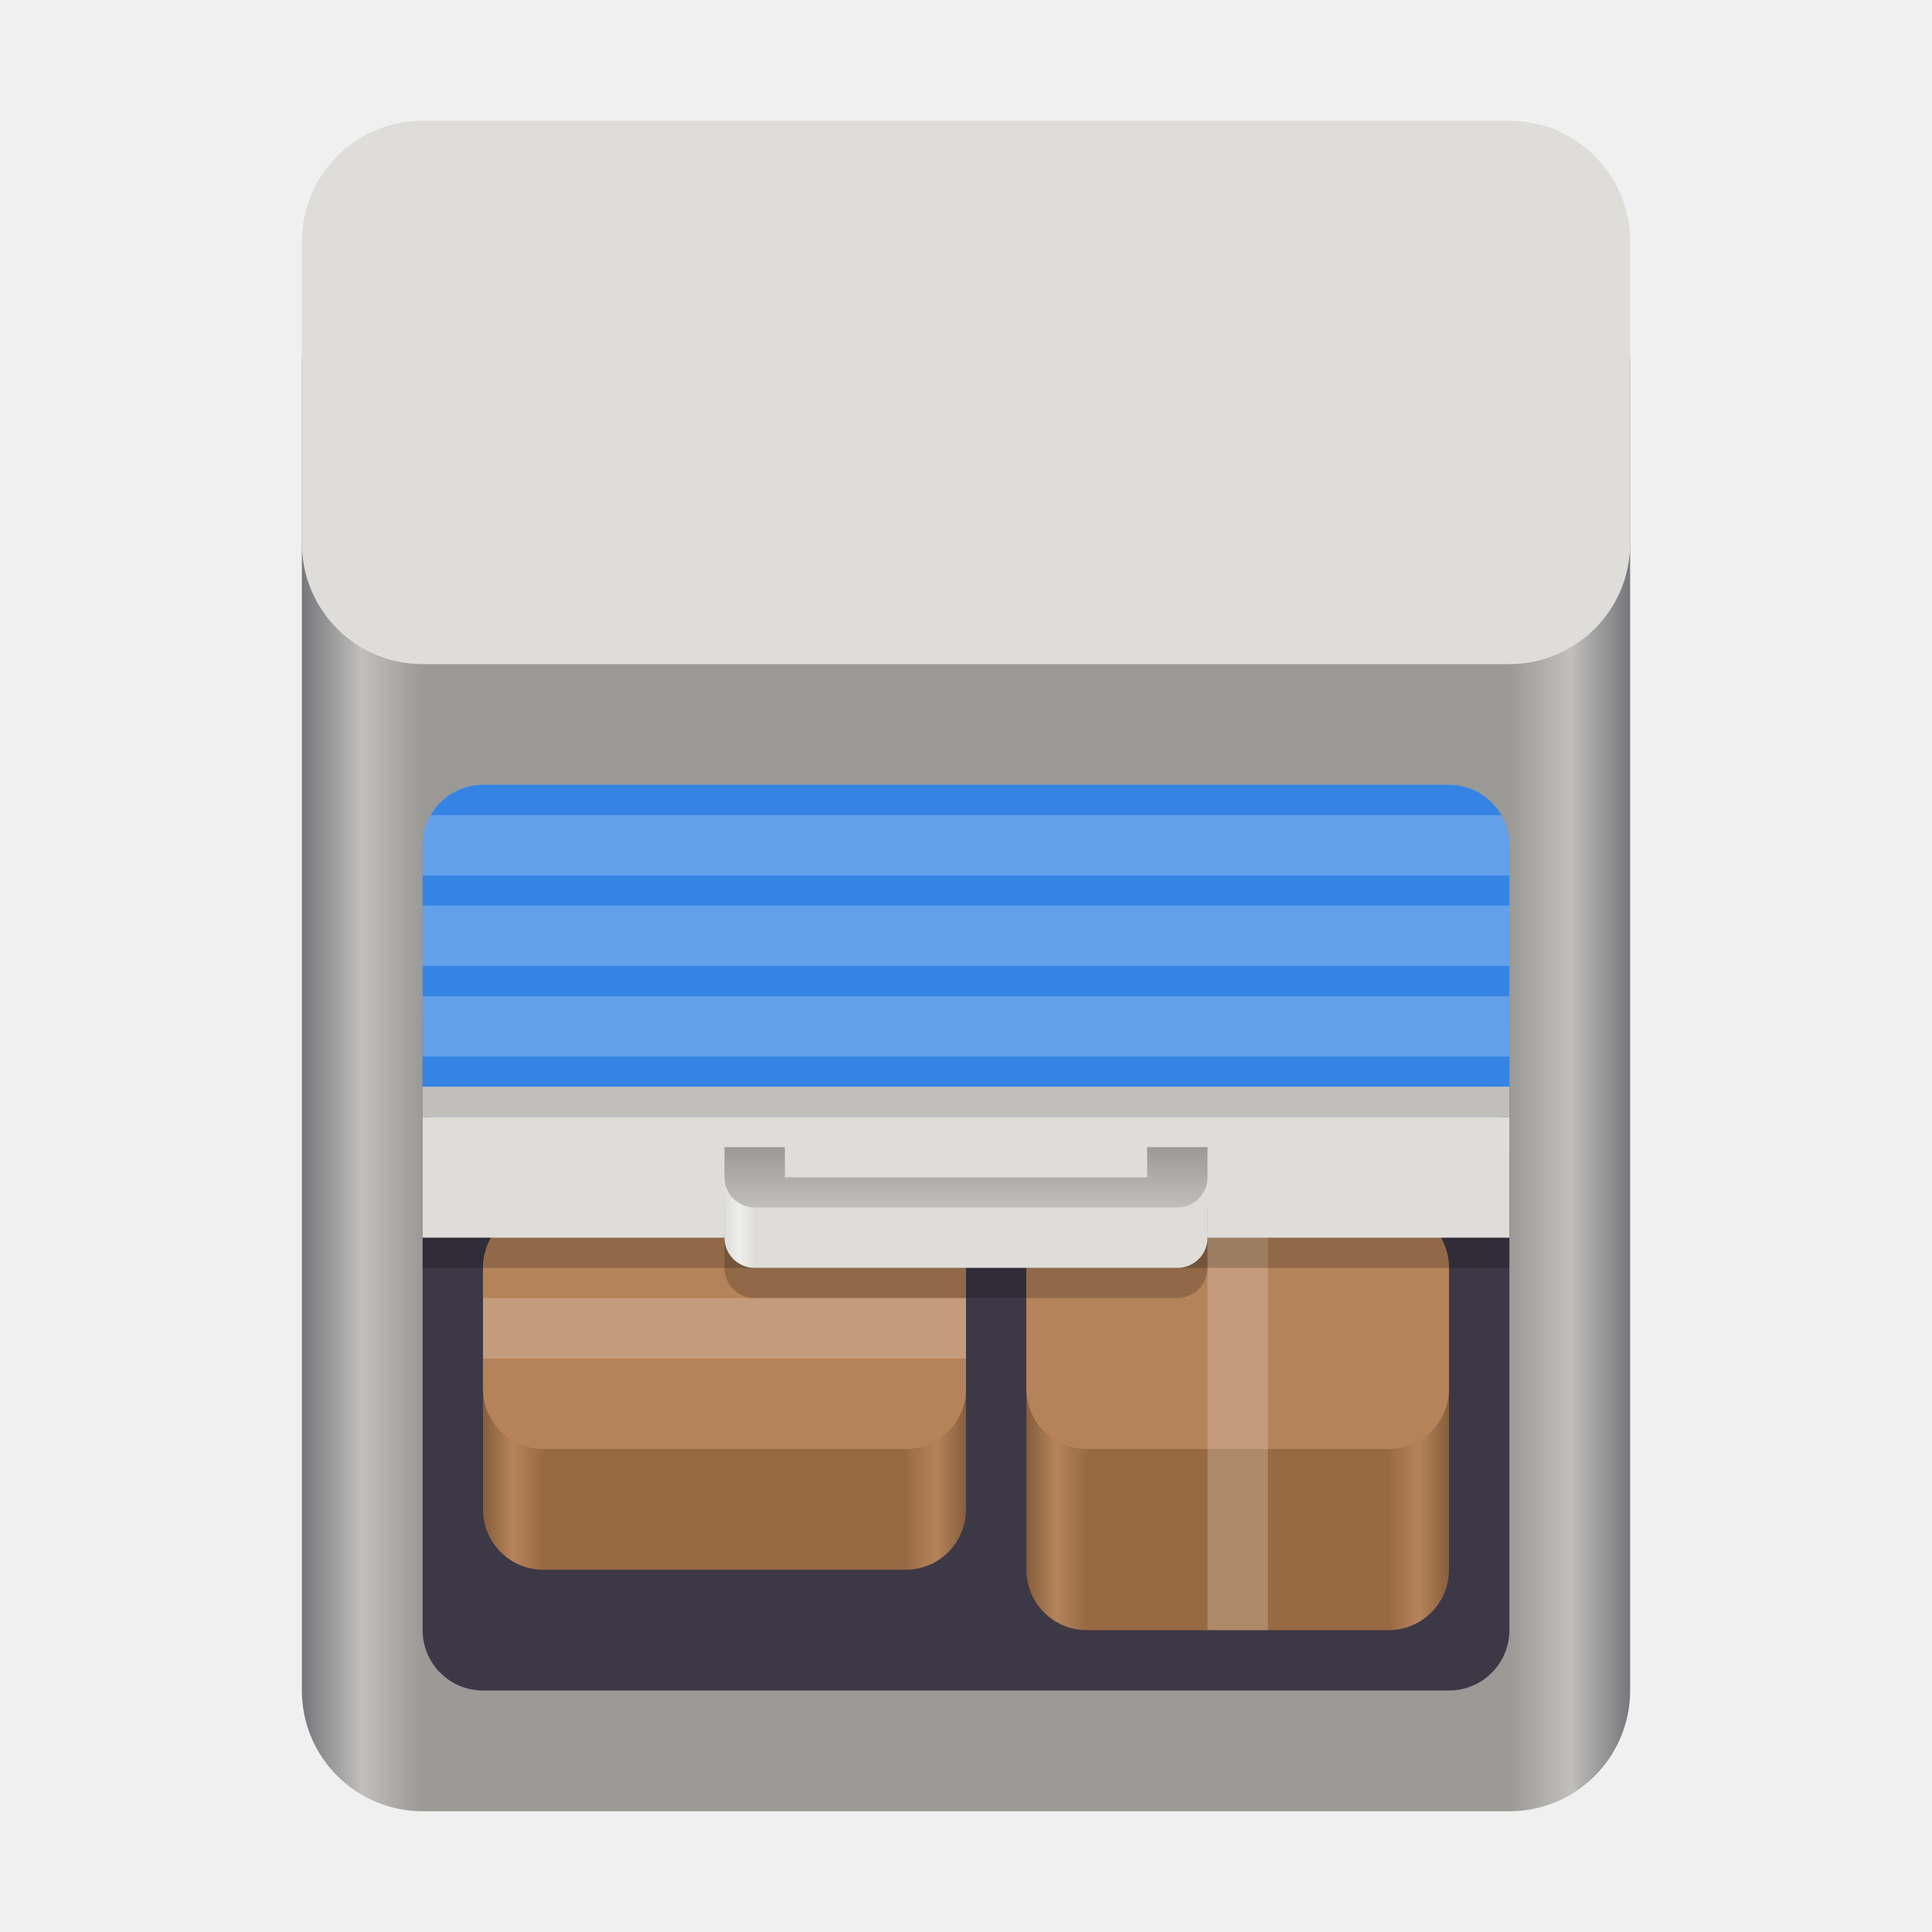
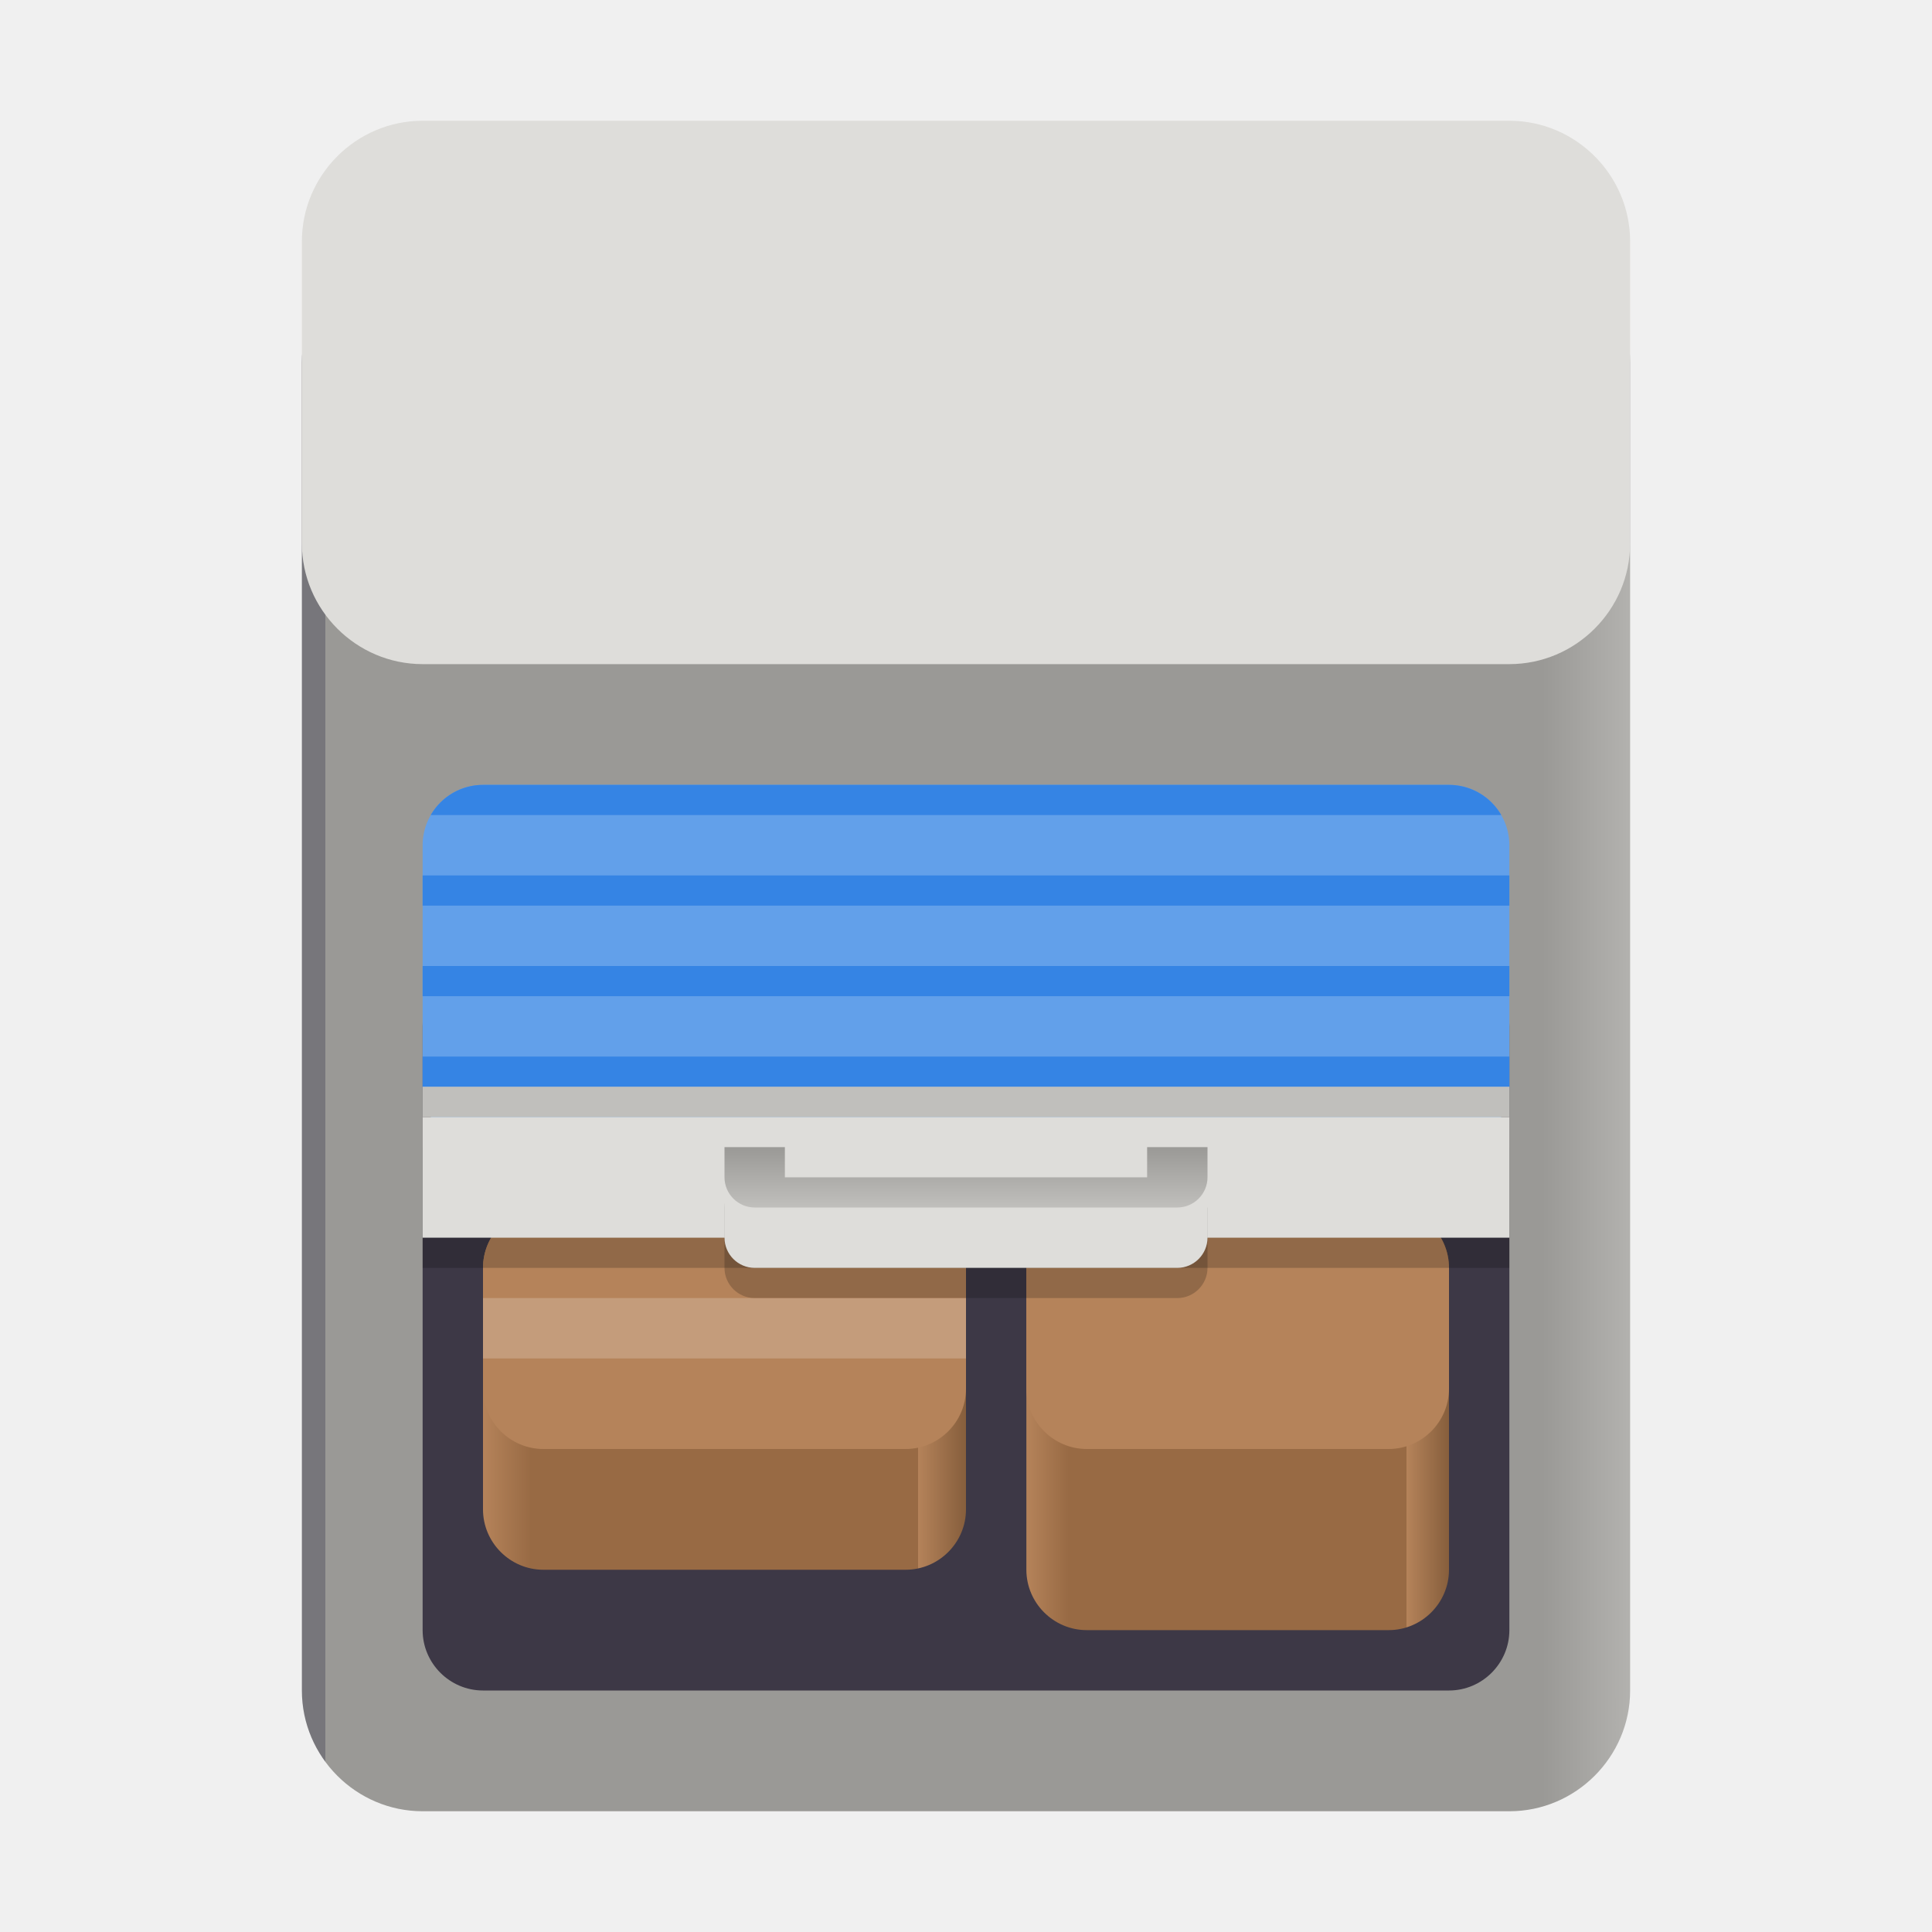
- <svg xmlns="http://www.w3.org/2000/svg" height="128px" viewBox="0 0 128 128" width="128px">
-   <linearGradient id="a" gradientTransform="matrix(0.196428 0 0 0.342105 2.59702 273.7401)" gradientUnits="userSpaceOnUse" x1="88.597" x2="536.598" y1="-449.394" y2="-449.394">
-     <stop offset="0" stop-color="#77767b" />
-     <stop offset="0.045" stop-color="#c0bfbc" />
-     <stop offset="0.091" stop-color="#9a9996" />
-     <stop offset="0.909" stop-color="#9a9996" />
-     <stop offset="0.955" stop-color="#c0bfbc" />
-     <stop offset="1" stop-color="#77767b" />
-   </linearGradient>
-   <linearGradient id="b" gradientUnits="userSpaceOnUse" x1="32" x2="64" y1="104" y2="104">
-     <stop offset="0" stop-color="#865e3c" />
-     <stop offset="0.062" stop-color="#b5835a" />
-     <stop offset="0.125" stop-color="#986a44" />
-     <stop offset="0.875" stop-color="#986a44" />
-     <stop offset="0.938" stop-color="#b5835a" />
-     <stop offset="1" stop-color="#865e3c" />
-   </linearGradient>
-   <filter id="c" height="100%" width="100%" x="0%" y="0%">
-     <feColorMatrix in="SourceGraphic" type="matrix" values="0 0 0 0 1 0 0 0 0 1 0 0 0 0 1 0 0 0 1 0" />
-   </filter>
-   <mask id="d">
-     <g filter="url(#c)">
-       <rect fill-opacity="0.2" height="128" width="128" />
-     </g>
-   </mask>
-   <clipPath id="e">
-     <rect height="152" width="192" />
-   </clipPath>
-   <linearGradient id="f" gradientUnits="userSpaceOnUse" x1="68" x2="96" y1="108" y2="108">
-     <stop offset="0" stop-color="#865e3c" />
-     <stop offset="0.071" stop-color="#b5835a" />
-     <stop offset="0.143" stop-color="#986a44" />
-     <stop offset="0.857" stop-color="#986a44" />
-     <stop offset="0.929" stop-color="#b5835a" />
-     <stop offset="1" stop-color="#865e3c" />
-   </linearGradient>
-   <mask id="g">
-     <g filter="url(#c)">
-       <rect fill-opacity="0.2" height="128" width="128" />
-     </g>
-   </mask>
-   <clipPath id="h">
-     <rect height="152" width="192" />
-   </clipPath>
-   <clipPath id="i">
-     <path d="m 28 52 h 72 v 2 h -72 z m 0 0" />
-   </clipPath>
-   <clipPath id="j">
-     <path d="m 32 52 h 64 c 2.211 0 4 1.789 4 4 v 16 c 0 2.211 -1.789 4 -4 4 h -64 c -2.211 0 -4 -1.789 -4 -4 v -16 c 0 -2.211 1.789 -4 4 -4 z m 0 0" />
-   </clipPath>
-   <clipPath id="k">
-     <path d="m 28 58 h 72 v 2 h -72 z m 0 0" />
-   </clipPath>
-   <clipPath id="l">
-     <path d="m 32 52 h 64 c 2.211 0 4 1.789 4 4 v 16 c 0 2.211 -1.789 4 -4 4 h -64 c -2.211 0 -4 -1.789 -4 -4 v -16 c 0 -2.211 1.789 -4 4 -4 z m 0 0" />
-   </clipPath>
-   <clipPath id="m">
-     <path d="m 28 64 h 72 v 2 h -72 z m 0 0" />
-   </clipPath>
-   <clipPath id="n">
-     <path d="m 32 52 h 64 c 2.211 0 4 1.789 4 4 v 16 c 0 2.211 -1.789 4 -4 4 h -64 c -2.211 0 -4 -1.789 -4 -4 v -16 c 0 -2.211 1.789 -4 4 -4 z m 0 0" />
-   </clipPath>
-   <clipPath id="o">
-     <path d="m 28 70 h 72 v 2 h -72 z m 0 0" />
-   </clipPath>
-   <clipPath id="p">
-     <path d="m 32 52 h 64 c 2.211 0 4 1.789 4 4 v 16 c 0 2.211 -1.789 4 -4 4 h -64 c -2.211 0 -4 -1.789 -4 -4 v -16 c 0 -2.211 1.789 -4 4 -4 z m 0 0" />
-   </clipPath>
-   <clipPath id="q">
-     <path d="m 48 78 h 4 v 2 h -4 z m 0 2 h 32 v 6 h -32 z m 0 0" />
-   </clipPath>
-   <clipPath id="r">
-     <path d="m 48 76 h 4 v 2 h -4 z m 0 2 h 32 v 6 h -32 z m 0 0" />
-   </clipPath>
-   <linearGradient id="s" gradientUnits="userSpaceOnUse" x1="48" x2="88" y1="84" y2="84">
-     <stop offset="0" stop-color="#deddda" />
-     <stop offset="0.025" stop-color="#eeeeec" />
-     <stop offset="0.05" stop-color="#deddda" />
-     <stop offset="0.95" stop-color="#deddda" />
-     <stop offset="0.975" stop-color="#eeeeec" />
-     <stop offset="1" stop-color="#c0bfbc" />
-   </linearGradient>
-   <linearGradient id="t" gradientUnits="userSpaceOnUse" x1="64" x2="64" y1="76" y2="80">
-     <stop offset="0" stop-color="#9a9996" />
-     <stop offset="1" stop-color="#c0bfbc" />
-   </linearGradient>
-   <path d="m 28 16 h 72 c 4.418 0 8 3.582 8 8 v 88 c 0 4.418 -3.582 8 -8 8 h -72 c -4.418 0 -8 -3.582 -8 -8 v -88 c 0 -4.418 3.582 -8 8 -8 z m 0 0" fill="url(#a)" />
-   <path d="m 28 8 h 72 c 4.418 0 8 3.582 8 8 v 20 c 0 4.418 -3.582 8 -8 8 h -72 c -4.418 0 -8 -3.582 -8 -8 v -20 c 0 -4.418 3.582 -8 8 -8 z m 0 0" fill="#deddda" />
-   <path d="m 32 64 h 64 c 2.211 0 4 1.789 4 4 v 40 c 0 2.211 -1.789 4 -4 4 h -64 c -2.211 0 -4 -1.789 -4 -4 v -40 c 0 -2.211 1.789 -4 4 -4 z m 0 0" fill="#3d3846" />
-   <path d="m 36 80 h 24 c 2.211 0 4 1.789 4 4 v 16 c 0 2.211 -1.789 4 -4 4 h -24 c -2.211 0 -4 -1.789 -4 -4 v -16 c 0 -2.211 1.789 -4 4 -4 z m 0 0" fill="url(#b)" />
-   <path d="m 36 80 h 24 c 2.211 0 4 1.789 4 4 v 8 c 0 2.211 -1.789 4 -4 4 h -24 c -2.211 0 -4 -1.789 -4 -4 v -8 c 0 -2.211 1.789 -4 4 -4 z m 0 0" fill="#b5835a" />
-   <g clip-path="url(#e)" mask="url(#d)" transform="matrix(1 0 0 1 -8 -16)">
-     <path d="m 40 102 h 32 v 4 h -32 z m 0 0" fill="#ffffff" />
-   </g>
-   <path d="m 72 80 h 20 c 2.211 0 4 1.789 4 4 v 20 c 0 2.211 -1.789 4 -4 4 h -20 c -2.211 0 -4 -1.789 -4 -4 v -20 c 0 -2.211 1.789 -4 4 -4 z m 0 0" fill="url(#f)" />
-   <path d="m 72 80 h 20 c 2.211 0 4 1.789 4 4 v 8 c 0 2.211 -1.789 4 -4 4 h -20 c -2.211 0 -4 -1.789 -4 -4 v -8 c 0 -2.211 1.789 -4 4 -4 z m 0 0" fill="#b5835a" />
-   <g clip-path="url(#h)" mask="url(#g)" transform="matrix(1 0 0 1 -8 -16)">
-     <path d="m 92 96 v 28 h -4 v -28 z m 0 0" fill="#ffffff" />
-   </g>
-   <path d="m 32 52 h 64 c 2.211 0 4 1.789 4 4 v 16 c 0 2.211 -1.789 4 -4 4 h -64 c -2.211 0 -4 -1.789 -4 -4 v -16 c 0 -2.211 1.789 -4 4 -4 z m 0 0" fill="#62a0ea" />
-   <g clip-path="url(#i)">
-     <g clip-path="url(#j)">
-       <path d="m 28 52 h 72 v 2 h -72 z m 0 0" fill="#3584e4" />
-     </g>
-   </g>
-   <g clip-path="url(#k)">
-     <g clip-path="url(#l)">
-       <path d="m 28 58 h 72 v 2 h -72 z m 0 0" fill="#3584e4" />
-     </g>
-   </g>
-   <g clip-path="url(#m)">
-     <g clip-path="url(#n)">
-       <path d="m 28 64 h 72 v 2 h -72 z m 0 0" fill="#3584e4" />
-     </g>
-   </g>
-   <g clip-path="url(#o)">
-     <g clip-path="url(#p)">
-       <path d="m 28 70 h 72 v 2 h -72 z m 0 0" fill="#3584e4" />
-     </g>
-   </g>
-   <path d="m 28 76 h 72 v 8 h -72 z m 0 0" fill-opacity="0.2" />
-   <path d="m 28 74 h 72 v 8 h -72 z m 0 0" fill="#deddda" />
-   <path d="m 28 72 h 72 v 2 h -72 z m 0 0" fill="#c0bfbc" />
-   <g clip-path="url(#q)">
-     <path d="m 50 78 h 28 c 1.109 0 2 0.891 2 2 v 4 c 0 1.109 -0.891 2 -2 2 h -28 c -1.109 0 -2 -0.891 -2 -2 v -4 c 0 -1.109 0.891 -2 2 -2 z m 0 0" fill-opacity="0.2" />
-   </g>
-   <g clip-path="url(#r)">
-     <path d="m 50 76 h 28 c 1.109 0 2 0.891 2 2 v 4 c 0 1.109 -0.891 2 -2 2 h -28 c -1.109 0 -2 -0.891 -2 -2 v -4 c 0 -1.109 0.891 -2 2 -2 z m 0 0" fill="url(#s)" />
-   </g>
-   <path d="m 48 76 v 2 c 0 1.109 0.891 2 2 2 h 28 c 1.109 0 2 -0.891 2 -2 v -2 h -4 v 2 h -24 v -2 z m 0 0" fill="url(#t)" />
+ <svg xmlns="http://www.w3.org/2000/svg" id="Camada_1" version="1.1" viewBox="0 0 128 128">
+   <defs>
+     <style>
+       .st0 {
+         fill: #c0bfbc;
+       }
+ 
+       .st1 {
+         clip-path: url(#clippath-6);
+       }
+ 
+       .st2 {
+         clip-path: url(#clippath-7);
+       }
+ 
+       .st3 {
+         fill: url(#Gradiente_sem_nome_5);
+       }
+ 
+       .st4 {
+         clip-path: url(#clippath-4);
+       }
+ 
+       .st5 {
+         clip-path: url(#clippath-9);
+       }
+ 
+       .st6 {
+         fill: #deddda;
+       }
+ 
+       .st7 {
+         fill: url(#Gradiente_sem_nome_2);
+       }
+ 
+       .st8 {
+         fill: #fff;
+       }
+ 
+       .st9 {
+         mask: url(#mask);
+       }
+ 
+       .st10 {
+         opacity: .2;
+       }
+ 
+       .st11 {
+         fill: none;
+       }
+ 
+       .st12 {
+         fill: url(#Gradiente_sem_nome);
+       }
+ 
+       .st13 {
+         clip-path: url(#clippath-1);
+       }
+ 
+       .st14 {
+         clip-path: url(#clippath-5);
+       }
+ 
+       .st15 {
+         clip-path: url(#clippath-8);
+       }
+ 
+       .st16 {
+         clip-path: url(#clippath-3);
+       }
+ 
+       .st17 {
+         fill: #3d3846;
+       }
+ 
+       .st18 {
+         filter: url(#c);
+       }
+ 
+       .st19 {
+         fill: url(#Gradiente_sem_nome_4);
+       }
+ 
+       .st20 {
+         fill: #b5835a;
+       }
+ 
+       .st21 {
+         fill: #62a0ea;
+       }
+ 
+       .st22 {
+         clip-path: url(#clippath-2);
+       }
+ 
+       .st23 {
+         fill: #3584e4;
+       }
+ 
+       .st24 {
+         fill: url(#Gradiente_sem_nome_3);
+       }
+ 
+       .st25 {
+         clip-path: url(#clippath);
+       }
+ 
+       .st26 {
+         fill-opacity: .2;
+       }
+     </style>
+     <linearGradient id="Gradiente_sem_nome" data-name="Gradiente sem nome" x1="436.3" y1="42.7" x2="884.3" y2="42.7" gradientTransform="translate(-65.7 82.6) scale(.2 -.3)" gradientUnits="userSpaceOnUse">
+       <stop offset="0" stop-color="#77767b" />
+       <stop offset="0" stop-color="#c0bfbc" />
+       <stop offset="0" stop-color="#9a9996" />
+       <stop offset=".9" stop-color="#9a9996" />
+       <stop offset="1" stop-color="#c0bfbc" />
+       <stop offset="1" stop-color="#77767b" />
+     </linearGradient>
+     <linearGradient id="Gradiente_sem_nome_2" data-name="Gradiente sem nome 2" x1="32" y1="35.9" x2="64" y2="35.9" gradientTransform="translate(0 127.9) scale(1 -1)" gradientUnits="userSpaceOnUse">
+       <stop offset="0" stop-color="#865e3c" />
+       <stop offset="0" stop-color="#b5835a" />
+       <stop offset=".1" stop-color="#986a44" />
+       <stop offset=".9" stop-color="#986a44" />
+       <stop offset=".9" stop-color="#b5835a" />
+       <stop offset="1" stop-color="#865e3c" />
+     </linearGradient>
+     <filter id="c" x="0%" y="0%" width="100%" height="100%">
+       <feColorMatrix in="SourceGraphic" values="0 0 0 0 1 0 0 0 0 1 0 0 0 0 1 0 0 0 1 0" />
+     </filter>
+     <mask id="mask" x="0" y="0" width="128" height="128" maskUnits="userSpaceOnUse">
+       <g id="d">
+         <g class="st18">
+           <rect class="st10" width="128" height="128" />
+         </g>
+       </g>
+     </mask>
+     <linearGradient id="Gradiente_sem_nome_3" data-name="Gradiente sem nome 3" x1="68" y1="33.9" x2="96" y2="33.9" gradientTransform="translate(0 127.9) scale(1 -1)" gradientUnits="userSpaceOnUse">
+       <stop offset="0" stop-color="#865e3c" />
+       <stop offset="0" stop-color="#b5835a" />
+       <stop offset=".1" stop-color="#986a44" />
+       <stop offset=".9" stop-color="#986a44" />
+       <stop offset=".9" stop-color="#b5835a" />
+       <stop offset="1" stop-color="#865e3c" />
+     </linearGradient>
+     <clipPath id="clippath">
+       <rect class="st11" x="28" y="52" width="72" height="2" />
+     </clipPath>
+     <clipPath id="clippath-1">
+       <rect class="st11" x="28" y="52" width="72" height="24" rx="4" ry="4" />
+     </clipPath>
+     <clipPath id="clippath-2">
+       <rect class="st11" x="28" y="58" width="72" height="2" />
+     </clipPath>
+     <clipPath id="clippath-3">
+       <rect class="st11" x="28" y="52" width="72" height="24" rx="4" ry="4" />
+     </clipPath>
+     <clipPath id="clippath-4">
+       <rect class="st11" x="28" y="64" width="72" height="2" />
+     </clipPath>
+     <clipPath id="clippath-5">
+       <rect class="st11" x="28" y="52" width="72" height="24" rx="4" ry="4" />
+     </clipPath>
+     <clipPath id="clippath-6">
+       <rect class="st11" x="28" y="70" width="72" height="2" />
+     </clipPath>
+     <clipPath id="clippath-7">
+       <rect class="st11" x="28" y="52" width="72" height="24" rx="4" ry="4" />
+     </clipPath>
+     <clipPath id="clippath-8">
+       <path class="st11" d="M48,78h4v2h-4v-2ZM48,80h32v6h-32v-6Z" />
+     </clipPath>
+     <clipPath id="clippath-9">
+       <path class="st11" d="M48,76h4v2h-4v-2ZM48,78h32v6h-32v-6Z" />
+     </clipPath>
+     <linearGradient id="Gradiente_sem_nome_4" data-name="Gradiente sem nome 4" x1="48" y1="47.9" x2="88" y2="47.9" gradientTransform="translate(0 127.9) scale(1 -1)" gradientUnits="userSpaceOnUse">
+       <stop offset="0" stop-color="#deddda" />
+       <stop offset="0" stop-color="#eeeeec" />
+       <stop offset="0" stop-color="#deddda" />
+       <stop offset=".9" stop-color="#deddda" />
+       <stop offset="1" stop-color="#eeeeec" />
+       <stop offset="1" stop-color="#c0bfbc" />
+     </linearGradient>
+     <linearGradient id="Gradiente_sem_nome_5" data-name="Gradiente sem nome 5" x1="64" y1="51.9" x2="64" y2="47.9" gradientTransform="translate(0 127.9) scale(1 -1)" gradientUnits="userSpaceOnUse">
+       <stop offset="0" stop-color="#9a9996" />
+       <stop offset="1" stop-color="#c0bfbc" />
+     </linearGradient>
+   </defs>
+   <path class="st12" d="M28,16h72c4.4,0,8,3.6,8,8v88c0,4.4-3.6,8-8,8H28c-4.4,0-8-3.6-8-8V24c0-4.4,3.6-8,8-8Z" />
+   <path class="st6" d="M28,8h72c4.4,0,8,3.6,8,8v20c0,4.4-3.6,8-8,8H28c-4.4,0-8-3.6-8-8v-20c0-4.4,3.6-8,8-8Z" />
+   <path class="st17" d="M32,64h64c2.2,0,4,1.8,4,4v40c0,2.2-1.8,4-4,4H32c-2.2,0-4-1.8-4-4v-40c0-2.2,1.8-4,4-4Z" />
+   <path class="st7" d="M36,80h24c2.2,0,4,1.8,4,4v16c0,2.2-1.8,4-4,4h-24c-2.2,0-4-1.8-4-4v-16c0-2.2,1.8-4,4-4Z" />
+   <path class="st20" d="M36,80h24c2.2,0,4,1.8,4,4v8c0,2.2-1.8,4-4,4h-24c-2.2,0-4-1.8-4-4v-8c0-2.2,1.8-4,4-4Z" />
+   <g class="st9">
+     <path class="st8" d="M32,86h32v4h-32v-4Z" />
+   </g>
+   <path class="st24" d="M72,80h20c2.2,0,4,1.8,4,4v20c0,2.2-1.8,4-4,4h-20c-2.2,0-4-1.8-4-4v-20c0-2.2,1.8-4,4-4Z" />
+   <path class="st20" d="M72,80h20c2.2,0,4,1.8,4,4v8c0,2.2-1.8,4-4,4h-20c-2.2,0-4-1.8-4-4v-8c0-2.2,1.8-4,4-4Z" />
+   <path class="st21" d="M32,52h64c2.2,0,4,1.8,4,4v16c0,2.2-1.8,4-4,4H32c-2.2,0-4-1.8-4-4v-16c0-2.2,1.8-4,4-4Z" />
+   <g class="st25">
+     <g class="st13">
+       <path class="st23" d="M28,52h72v2H28v-2Z" />
+     </g>
+   </g>
+   <g class="st22">
+     <g class="st16">
+       <path class="st23" d="M28,58h72v2H28v-2Z" />
+     </g>
+   </g>
+   <g class="st4">
+     <g class="st14">
+       <path class="st23" d="M28,64h72v2H28v-2Z" />
+     </g>
+   </g>
+   <g class="st1">
+     <g class="st2">
+       <path class="st23" d="M28,70h72v2H28v-2Z" />
+     </g>
+   </g>
+   <path class="st26" d="M28,76h72v8H28v-8Z" />
+   <path class="st6" d="M28,74h72v8H28v-8Z" />
+   <path class="st0" d="M28,72h72v2H28v-2Z" />
+   <g class="st15">
+     <path class="st26" d="M50,78h28c1.1,0,2,.9,2,2v4c0,1.1-.9,2-2,2h-28c-1.1,0-2-.9-2-2v-4c0-1.1.9-2,2-2Z" />
+   </g>
+   <g class="st5">
+     <path class="st19" d="M50,76h28c1.1,0,2,.9,2,2v4c0,1.1-.9,2-2,2h-28c-1.1,0-2-.9-2-2v-4c0-1.1.9-2,2-2Z" />
+   </g>
+   <path class="st3" d="M48,76v2c0,1.1.9,2,2,2h28c1.1,0,2-.9,2-2v-2h-4v2h-24v-2h-4Z" />
</svg>
